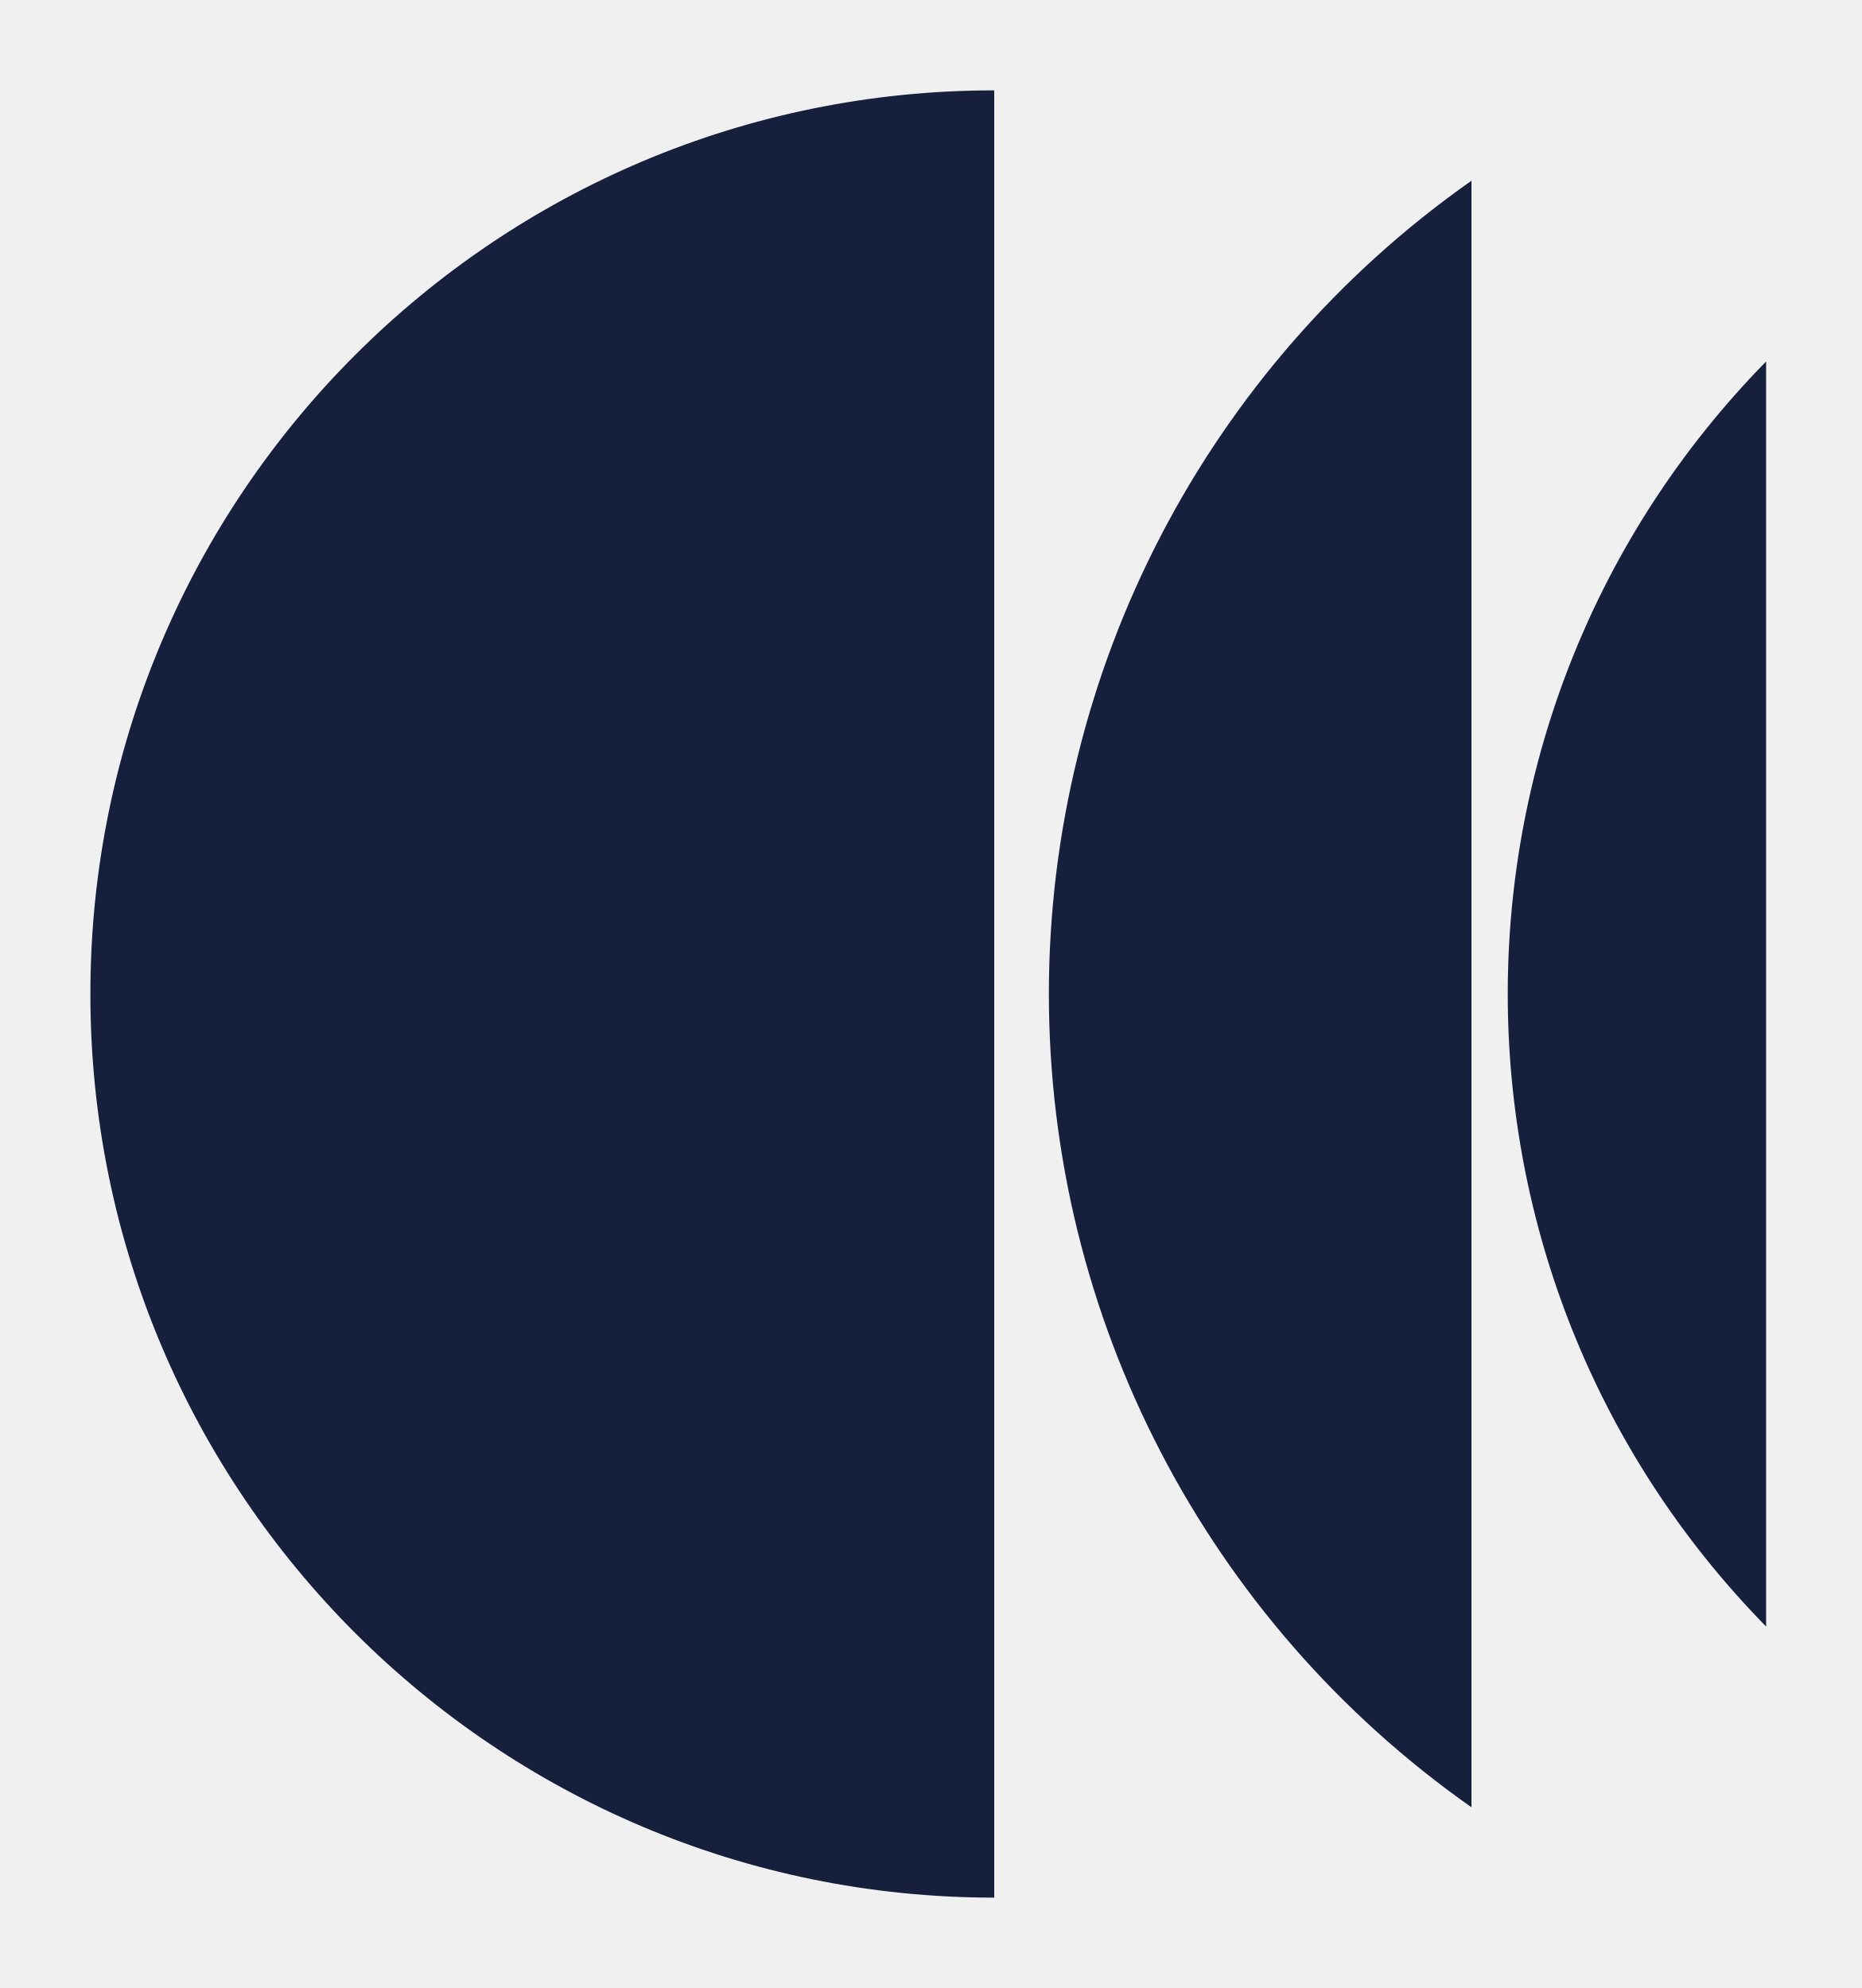
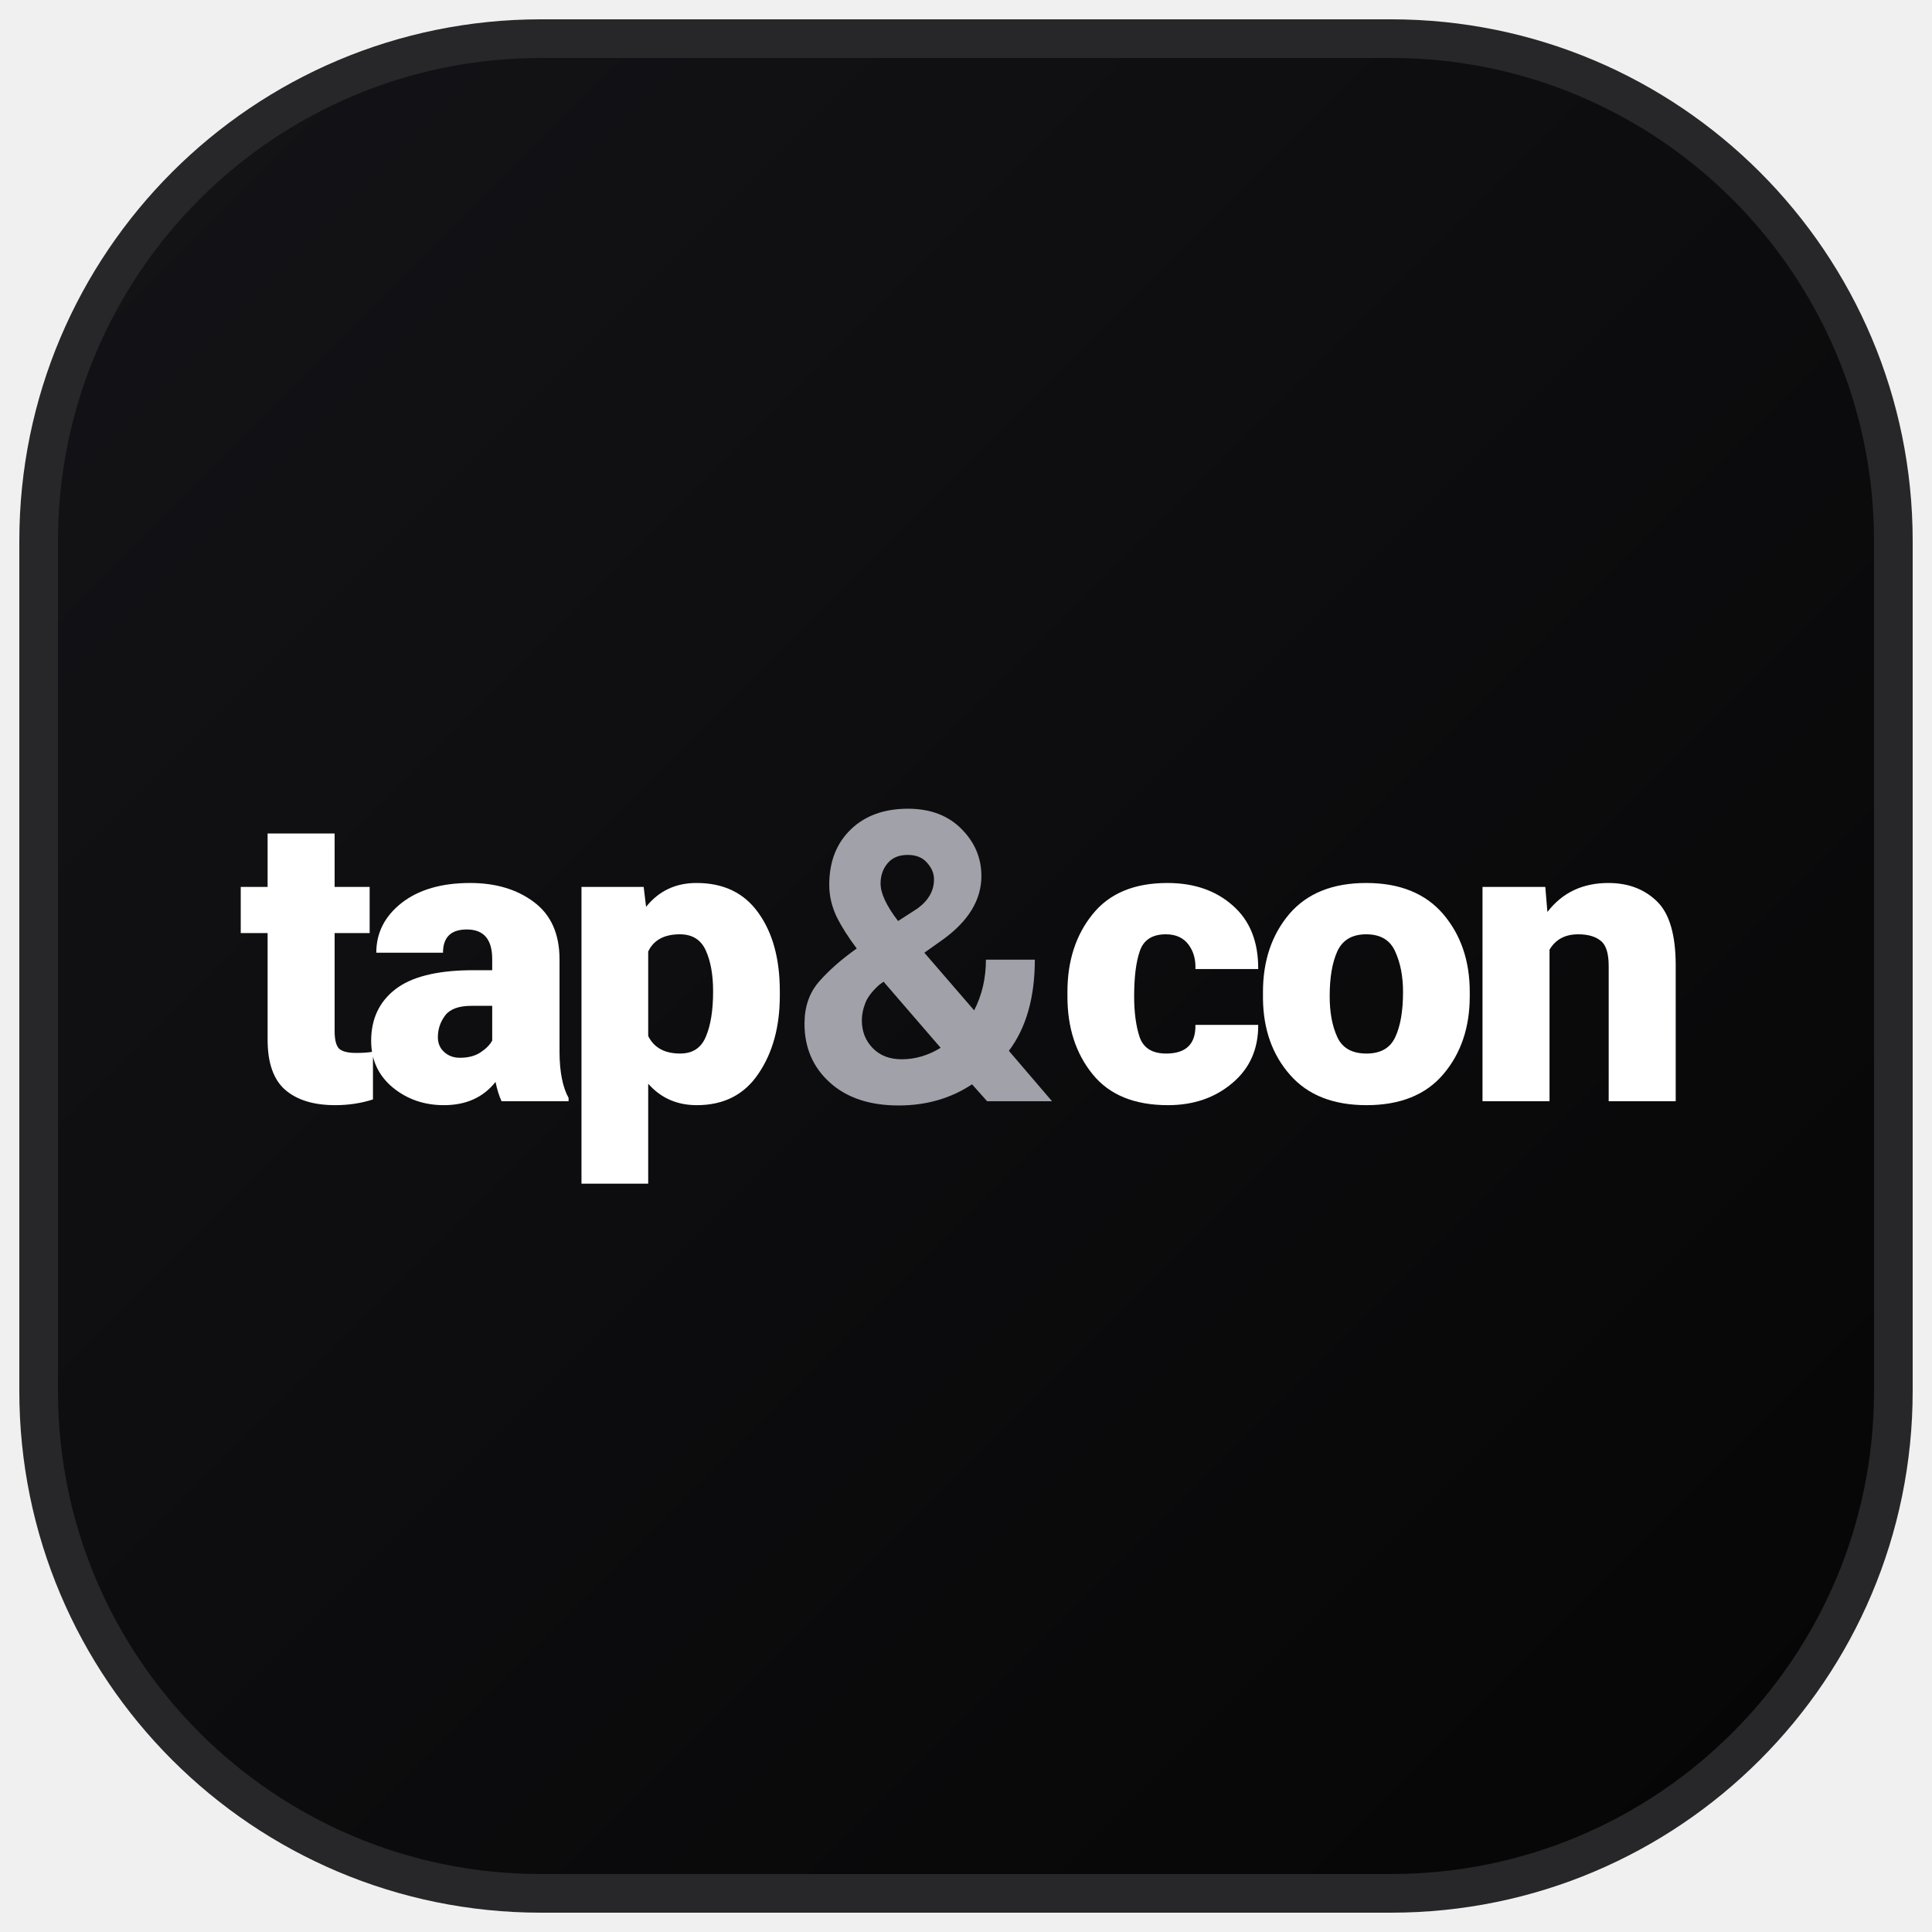
- <svg xmlns="http://www.w3.org/2000/svg" viewBox="55 25 103 110">
-   <g fill="#16203D">
-     <path d="M 110,30 A 50,50 0 0,0 110,130 Z" />
-     <path d="M 136.4,35 A 55,55 0 0,0 136.4,125 Z" />
-     <path d="M 152.7,45 A 50,50 0 0,0 152.7,115 Z" />
-   </g>
+ <svg xmlns="http://www.w3.org/2000/svg" viewBox="0 0 100 100" width="100%" height="100%">
+   <defs>
+     <linearGradient id="bg" x1="0%" y1="0%" x2="100%" y2="100%">
+       <stop offset="0%" stop-color="#141418" />
+       <stop offset="100%" stop-color="#050505" />
+     </linearGradient>
+   </defs>
+   <rect x="2" y="2" width="96" height="96" rx="26" fill="url(#bg)" stroke="#27272a" stroke-width="2" />
+   <text x="50" y="57" text-anchor="middle" font-family="-apple-system, BlinkMacSystemFont, 'Segoe UI', Roboto, 'Inter', Helvetica, sans-serif" font-weight="900" font-size="21" fill="#ffffff" letter-spacing="-0.8">tap<tspan fill="#a1a1aa" font-weight="700">&amp;</tspan>con</text>
</svg>
